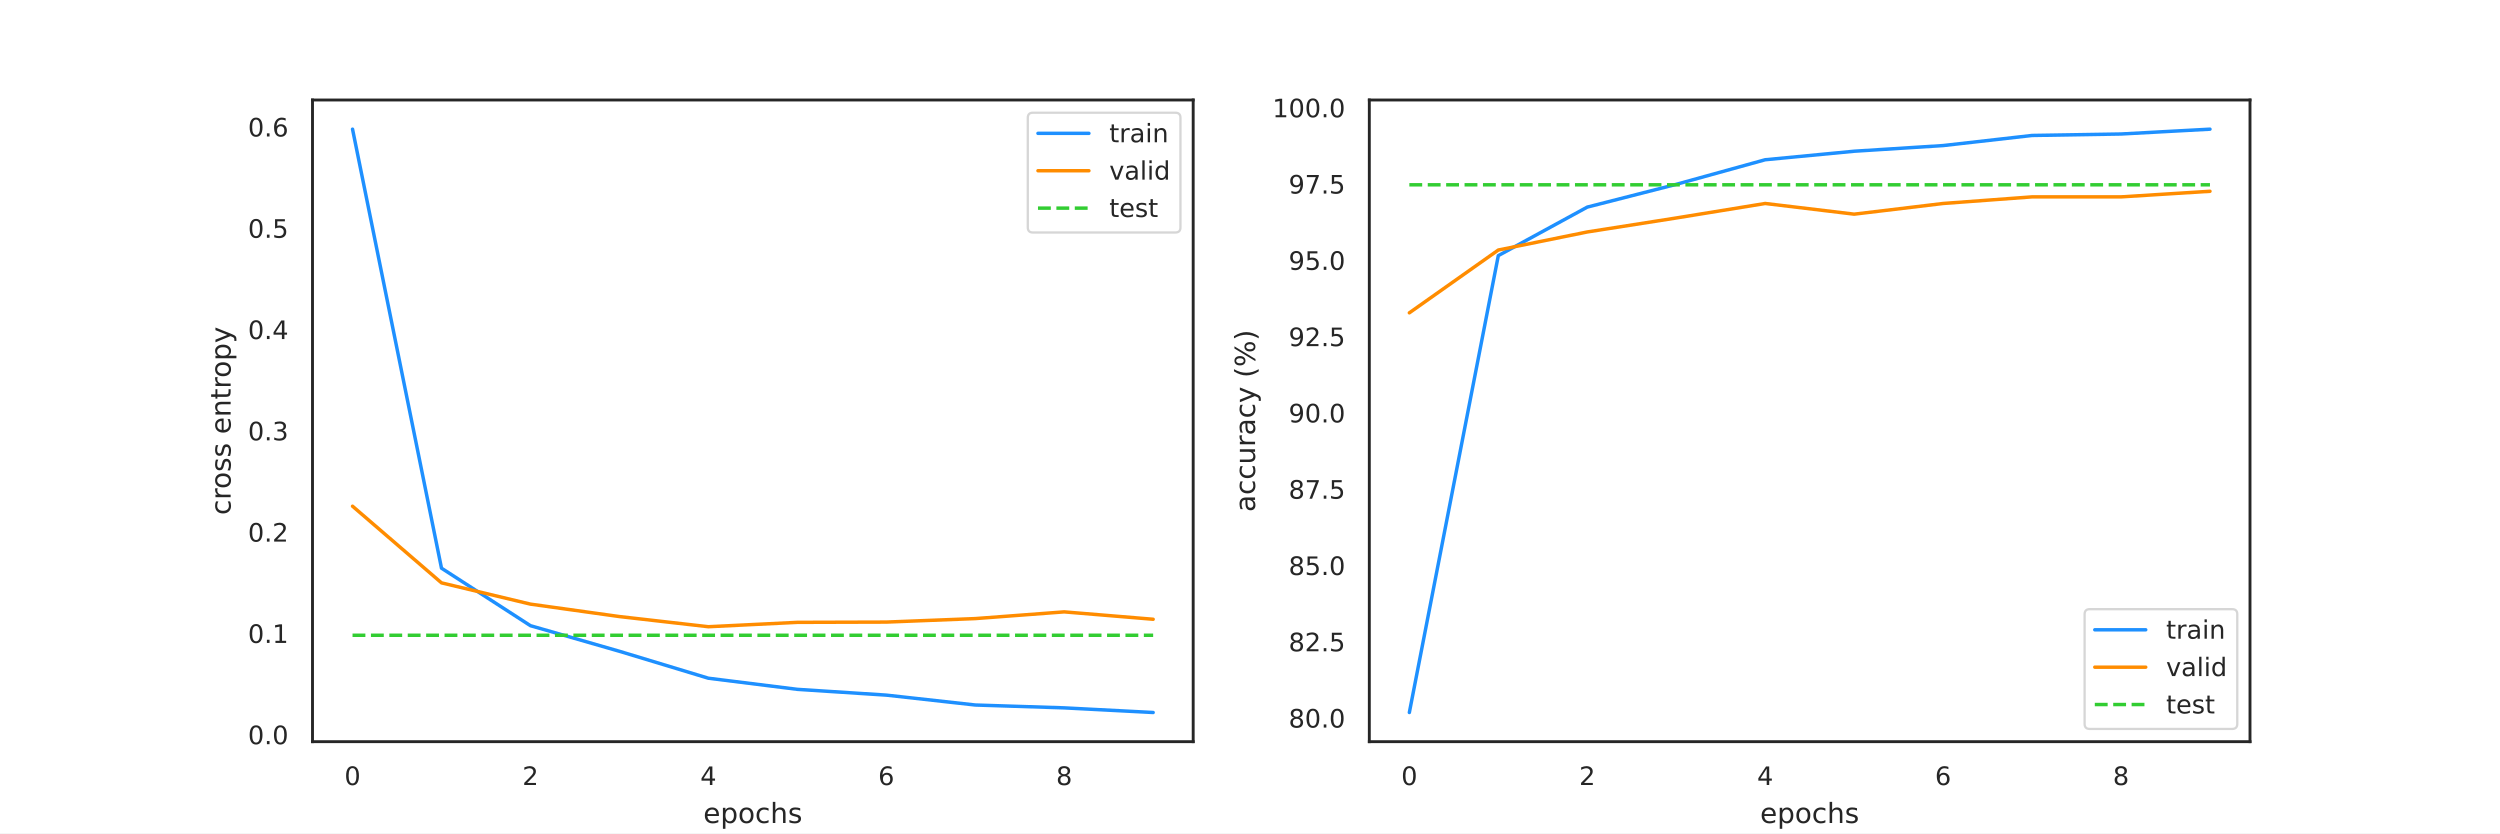
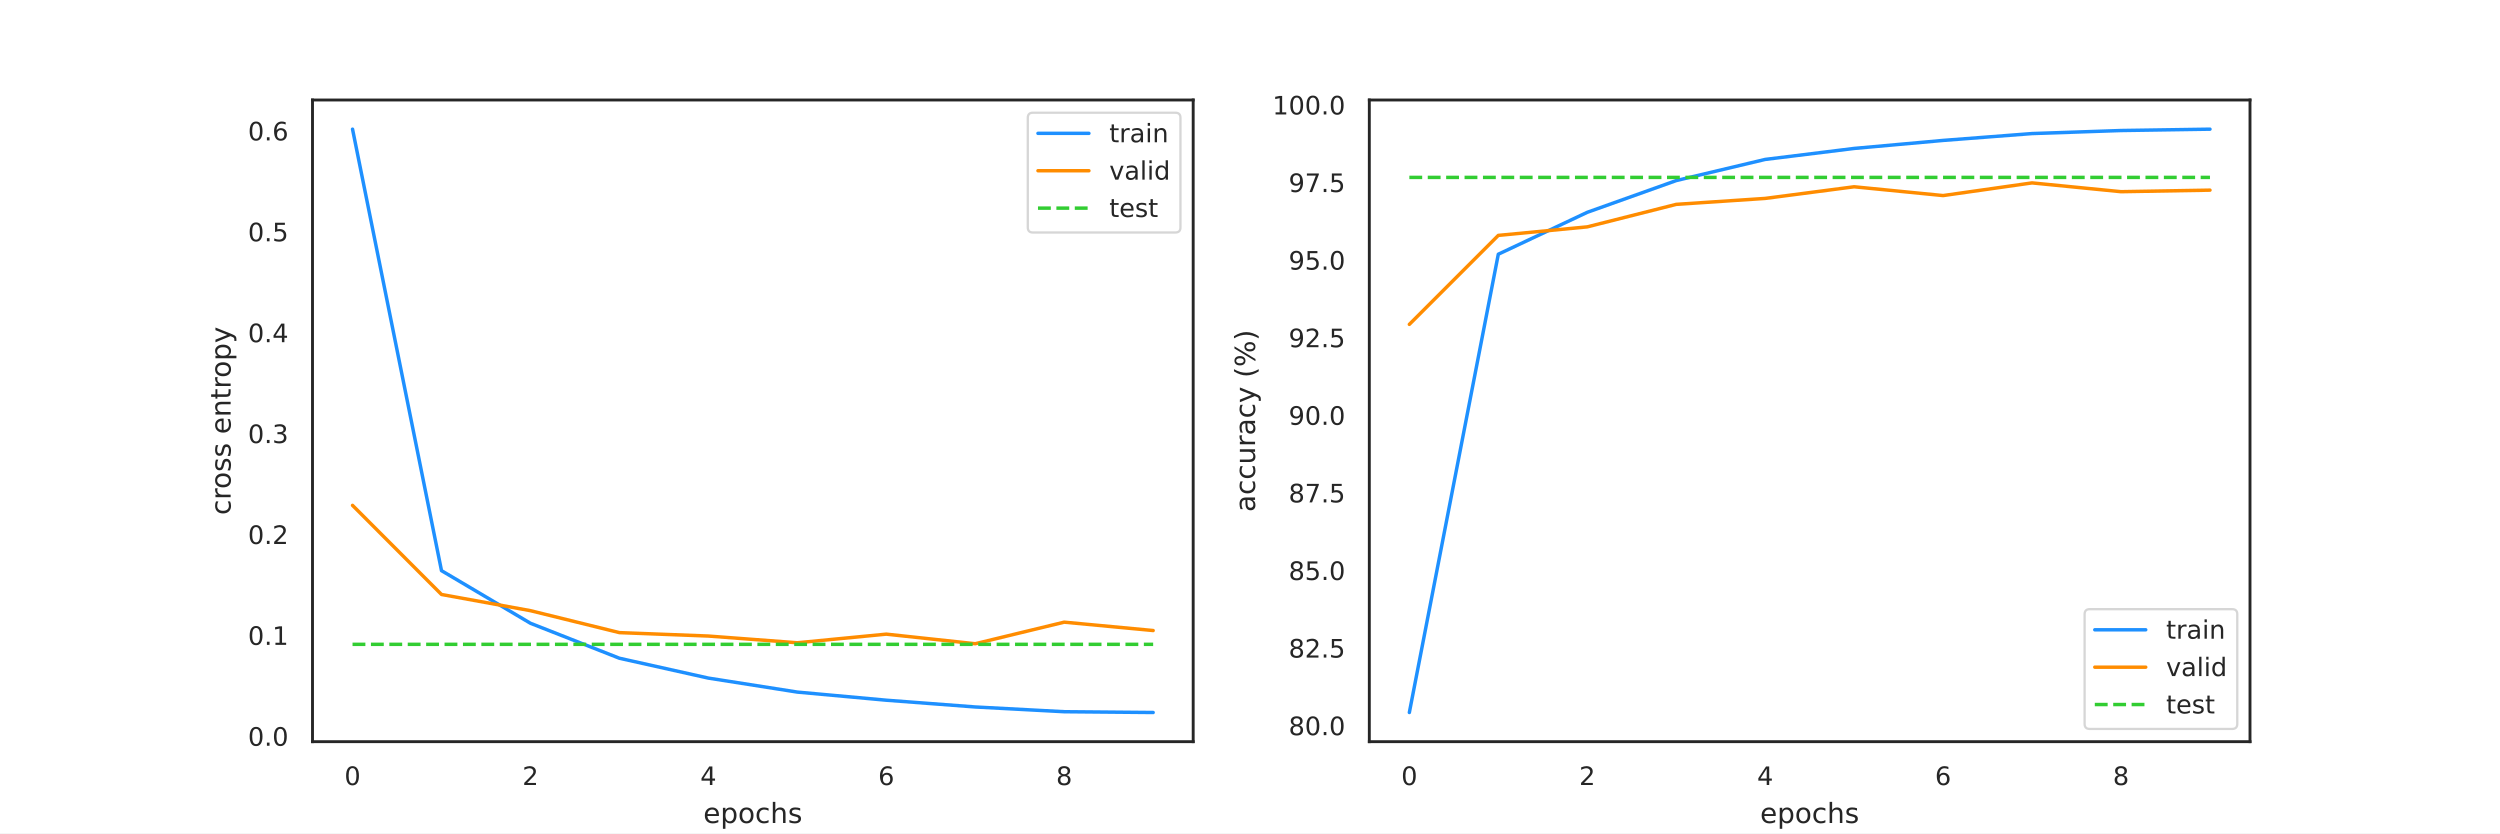
<svg xmlns="http://www.w3.org/2000/svg" xmlns:xlink="http://www.w3.org/1999/xlink" width="864pt" height="288pt" viewBox="0 0 864 288" version="1.1">
  <defs>
    <style type="text/css">*{stroke-linejoin: round; stroke-linecap: butt}</style>
  </defs>
  <g id="figure_1">
    <g id="patch_1">
      <path d="M 0 288  L 864 288  L 864 0  L 0 0  z " style="fill: #ffffff" />
    </g>
    <g id="axes_1">
      <g id="patch_2">
        <path d="M 108 256.32  L 412.364 256.32  L 412.364 34.56  L 108 34.56  z " style="fill: #ffffff" />
      </g>
      <g id="matplotlib.axis_1">
        <g id="xtick_1">
          <g id="text_1">
            <g style="fill: #262626" transform="translate(119.0352 271.3066)scale(0.088 -0.088)">
              <defs>
                <path id="DejaVuSans-30" d="M 2034 4250  Q 1547 4250 1301 3770  Q 1056 3291 1056 2328  Q 1056 1369 1301 889  Q 1547 409 2034 409  Q 2525 409 2770 889  Q 3016 1369 3016 2328  Q 3016 3291 2770 3770  Q 2525 4250 2034 4250  z M 2034 4750  Q 2819 4750 3233 4129  Q 3647 3509 3647 2328  Q 3647 1150 3233 529  Q 2819 -91 2034 -91  Q 1250 -91 836 529  Q 422 1150 422 2328  Q 422 3509 836 4129  Q 1250 4750 2034 4750  z " transform="scale(0.015625)" />
              </defs>
              <use xlink:href="#DejaVuSans-30" />
            </g>
          </g>
        </g>
        <g id="xtick_2">
          <g id="text_2">
            <g style="fill: #262626" transform="translate(180.5228 271.3066)scale(0.088 -0.088)">
              <defs>
                <path id="DejaVuSans-32" d="M 1228 531  L 3431 531  L 3431 0  L 469 0  L 469 531  Q 828 903 1448 1529  Q 2069 2156 2228 2338  Q 2531 2678 2651 2914  Q 2772 3150 2772 3378  Q 2772 3750 2511 3984  Q 2250 4219 1831 4219  Q 1534 4219 1204 4116  Q 875 4013 500 3803  L 500 4441  Q 881 4594 1212 4672  Q 1544 4750 1819 4750  Q 2544 4750 2975 4387  Q 3406 4025 3406 3419  Q 3406 3131 3298 2873  Q 3191 2616 2906 2266  Q 2828 2175 2409 1742  Q 1991 1309 1228 531  z " transform="scale(0.015625)" />
              </defs>
              <use xlink:href="#DejaVuSans-32" />
            </g>
          </g>
        </g>
        <g id="xtick_3">
          <g id="text_3">
            <g style="fill: #262626" transform="translate(242.0104 271.3066)scale(0.088 -0.088)">
              <defs>
                <path id="DejaVuSans-34" d="M 2419 4116  L 825 1625  L 2419 1625  L 2419 4116  z M 2253 4666  L 3047 4666  L 3047 1625  L 3713 1625  L 3713 1100  L 3047 1100  L 3047 0  L 2419 0  L 2419 1100  L 313 1100  L 313 1709  L 2253 4666  z " transform="scale(0.015625)" />
              </defs>
              <use xlink:href="#DejaVuSans-34" />
            </g>
          </g>
        </g>
        <g id="xtick_4">
          <g id="text_4">
            <g style="fill: #262626" transform="translate(303.498 271.3066)scale(0.088 -0.088)">
              <defs>
                <path id="DejaVuSans-36" d="M 2113 2584  Q 1688 2584 1439 2293  Q 1191 2003 1191 1497  Q 1191 994 1439 701  Q 1688 409 2113 409  Q 2538 409 2786 701  Q 3034 994 3034 1497  Q 3034 2003 2786 2293  Q 2538 2584 2113 2584  z M 3366 4563  L 3366 3988  Q 3128 4100 2886 4159  Q 2644 4219 2406 4219  Q 1781 4219 1451 3797  Q 1122 3375 1075 2522  Q 1259 2794 1537 2939  Q 1816 3084 2150 3084  Q 2853 3084 3261 2657  Q 3669 2231 3669 1497  Q 3669 778 3244 343  Q 2819 -91 2113 -91  Q 1303 -91 875 529  Q 447 1150 447 2328  Q 447 3434 972 4092  Q 1497 4750 2381 4750  Q 2619 4750 2861 4703  Q 3103 4656 3366 4563  z " transform="scale(0.015625)" />
              </defs>
              <use xlink:href="#DejaVuSans-36" />
            </g>
          </g>
        </g>
        <g id="xtick_5">
          <g id="text_5">
            <g style="fill: #262626" transform="translate(364.9856 271.3066)scale(0.088 -0.088)">
              <defs>
                <path id="DejaVuSans-38" d="M 2034 2216  Q 1584 2216 1326 1975  Q 1069 1734 1069 1313  Q 1069 891 1326 650  Q 1584 409 2034 409  Q 2484 409 2743 651  Q 3003 894 3003 1313  Q 3003 1734 2745 1975  Q 2488 2216 2034 2216  z M 1403 2484  Q 997 2584 770 2862  Q 544 3141 544 3541  Q 544 4100 942 4425  Q 1341 4750 2034 4750  Q 2731 4750 3128 4425  Q 3525 4100 3525 3541  Q 3525 3141 3298 2862  Q 3072 2584 2669 2484  Q 3125 2378 3379 2068  Q 3634 1759 3634 1313  Q 3634 634 3220 271  Q 2806 -91 2034 -91  Q 1263 -91 848 271  Q 434 634 434 1313  Q 434 1759 690 2068  Q 947 2378 1403 2484  z M 1172 3481  Q 1172 3119 1398 2916  Q 1625 2713 2034 2713  Q 2441 2713 2670 2916  Q 2900 3119 2900 3481  Q 2900 3844 2670 4047  Q 2441 4250 2034 4250  Q 1625 4250 1398 4047  Q 1172 3844 1172 3481  z " transform="scale(0.015625)" />
              </defs>
              <use xlink:href="#DejaVuSans-38" />
            </g>
          </g>
        </g>
        <g id="text_6">
          <g style="fill: #262626" transform="translate(243.0623 284.4312)scale(0.096 -0.096)">
            <defs>
              <path id="DejaVuSans-65" d="M 3597 1894  L 3597 1613  L 953 1613  Q 991 1019 1311 708  Q 1631 397 2203 397  Q 2534 397 2845 478  Q 3156 559 3463 722  L 3463 178  Q 3153 47 2828 -22  Q 2503 -91 2169 -91  Q 1331 -91 842 396  Q 353 884 353 1716  Q 353 2575 817 3079  Q 1281 3584 2069 3584  Q 2775 3584 3186 3129  Q 3597 2675 3597 1894  z M 3022 2063  Q 3016 2534 2758 2815  Q 2500 3097 2075 3097  Q 1594 3097 1305 2825  Q 1016 2553 972 2059  L 3022 2063  z " transform="scale(0.015625)" />
              <path id="DejaVuSans-70" d="M 1159 525  L 1159 -1331  L 581 -1331  L 581 3500  L 1159 3500  L 1159 2969  Q 1341 3281 1617 3432  Q 1894 3584 2278 3584  Q 2916 3584 3314 3078  Q 3713 2572 3713 1747  Q 3713 922 3314 415  Q 2916 -91 2278 -91  Q 1894 -91 1617 61  Q 1341 213 1159 525  z M 3116 1747  Q 3116 2381 2855 2742  Q 2594 3103 2138 3103  Q 1681 3103 1420 2742  Q 1159 2381 1159 1747  Q 1159 1113 1420 752  Q 1681 391 2138 391  Q 2594 391 2855 752  Q 3116 1113 3116 1747  z " transform="scale(0.015625)" />
              <path id="DejaVuSans-6f" d="M 1959 3097  Q 1497 3097 1228 2736  Q 959 2375 959 1747  Q 959 1119 1226 758  Q 1494 397 1959 397  Q 2419 397 2687 759  Q 2956 1122 2956 1747  Q 2956 2369 2687 2733  Q 2419 3097 1959 3097  z M 1959 3584  Q 2709 3584 3137 3096  Q 3566 2609 3566 1747  Q 3566 888 3137 398  Q 2709 -91 1959 -91  Q 1206 -91 779 398  Q 353 888 353 1747  Q 353 2609 779 3096  Q 1206 3584 1959 3584  z " transform="scale(0.015625)" />
              <path id="DejaVuSans-63" d="M 3122 3366  L 3122 2828  Q 2878 2963 2633 3030  Q 2388 3097 2138 3097  Q 1578 3097 1268 2742  Q 959 2388 959 1747  Q 959 1106 1268 751  Q 1578 397 2138 397  Q 2388 397 2633 464  Q 2878 531 3122 666  L 3122 134  Q 2881 22 2623 -34  Q 2366 -91 2075 -91  Q 1284 -91 818 406  Q 353 903 353 1747  Q 353 2603 823 3093  Q 1294 3584 2113 3584  Q 2378 3584 2631 3529  Q 2884 3475 3122 3366  z " transform="scale(0.015625)" />
              <path id="DejaVuSans-68" d="M 3513 2113  L 3513 0  L 2938 0  L 2938 2094  Q 2938 2591 2744 2837  Q 2550 3084 2163 3084  Q 1697 3084 1428 2787  Q 1159 2491 1159 1978  L 1159 0  L 581 0  L 581 4863  L 1159 4863  L 1159 2956  Q 1366 3272 1645 3428  Q 1925 3584 2291 3584  Q 2894 3584 3203 3211  Q 3513 2838 3513 2113  z " transform="scale(0.015625)" />
              <path id="DejaVuSans-73" d="M 2834 3397  L 2834 2853  Q 2591 2978 2328 3040  Q 2066 3103 1784 3103  Q 1356 3103 1142 2972  Q 928 2841 928 2578  Q 928 2378 1081 2264  Q 1234 2150 1697 2047  L 1894 2003  Q 2506 1872 2764 1633  Q 3022 1394 3022 966  Q 3022 478 2636 193  Q 2250 -91 1575 -91  Q 1294 -91 989 -36  Q 684 19 347 128  L 347 722  Q 666 556 975 473  Q 1284 391 1588 391  Q 1994 391 2212 530  Q 2431 669 2431 922  Q 2431 1156 2273 1281  Q 2116 1406 1581 1522  L 1381 1569  Q 847 1681 609 1914  Q 372 2147 372 2553  Q 372 3047 722 3315  Q 1072 3584 1716 3584  Q 2034 3584 2315 3537  Q 2597 3491 2834 3397  z " transform="scale(0.015625)" />
            </defs>
            <use xlink:href="#DejaVuSans-65" />
            <use xlink:href="#DejaVuSans-70" x="61.523" />
            <use xlink:href="#DejaVuSans-6f" x="125" />
            <use xlink:href="#DejaVuSans-63" x="186.182" />
            <use xlink:href="#DejaVuSans-68" x="241.162" />
            <use xlink:href="#DejaVuSans-73" x="304.541" />
          </g>
        </g>
      </g>
      <g id="matplotlib.axis_2">
        <g id="ytick_1">
          <g id="text_7">
-             <g style="fill: #262626" transform="translate(85.70525 257.1955)scale(0.088 -0.088)">
+             <g style="fill: #262626" transform="translate(85.70525 257.7333)scale(0.088 -0.088)">
              <defs>
                <path id="DejaVuSans-2e" d="M 684 794  L 1344 794  L 1344 0  L 684 0  L 684 794  z " transform="scale(0.015625)" />
              </defs>
              <use xlink:href="#DejaVuSans-30" />
              <use xlink:href="#DejaVuSans-2e" x="63.623" />
              <use xlink:href="#DejaVuSans-30" x="95.41" />
            </g>
          </g>
        </g>
        <g id="ytick_2">
          <g id="text_8">
-             <g style="fill: #262626" transform="translate(85.70525 222.1916)scale(0.088 -0.088)">
+             <g style="fill: #262626" transform="translate(85.70525 222.8655)scale(0.088 -0.088)">
              <defs>
                <path id="DejaVuSans-31" d="M 794 531  L 1825 531  L 1825 4091  L 703 3866  L 703 4441  L 1819 4666  L 2450 4666  L 2450 531  L 3481 531  L 3481 0  L 794 0  L 794 531  z " transform="scale(0.015625)" />
              </defs>
              <use xlink:href="#DejaVuSans-30" />
              <use xlink:href="#DejaVuSans-2e" x="63.623" />
              <use xlink:href="#DejaVuSans-31" x="95.41" />
            </g>
          </g>
        </g>
        <g id="ytick_3">
          <g id="text_9">
-             <g style="fill: #262626" transform="translate(85.70525 187.1877)scale(0.088 -0.088)">
+             <g style="fill: #262626" transform="translate(85.70525 187.9977)scale(0.088 -0.088)">
              <use xlink:href="#DejaVuSans-30" />
              <use xlink:href="#DejaVuSans-2e" x="63.623" />
              <use xlink:href="#DejaVuSans-32" x="95.41" />
            </g>
          </g>
        </g>
        <g id="ytick_4">
          <g id="text_10">
-             <g style="fill: #262626" transform="translate(85.70525 152.1838)scale(0.088 -0.088)">
+             <g style="fill: #262626" transform="translate(85.70525 153.1299)scale(0.088 -0.088)">
              <defs>
                <path id="DejaVuSans-33" d="M 2597 2516  Q 3050 2419 3304 2112  Q 3559 1806 3559 1356  Q 3559 666 3084 287  Q 2609 -91 1734 -91  Q 1441 -91 1130 -33  Q 819 25 488 141  L 488 750  Q 750 597 1062 519  Q 1375 441 1716 441  Q 2309 441 2620 675  Q 2931 909 2931 1356  Q 2931 1769 2642 2001  Q 2353 2234 1838 2234  L 1294 2234  L 1294 2753  L 1863 2753  Q 2328 2753 2575 2939  Q 2822 3125 2822 3475  Q 2822 3834 2567 4026  Q 2313 4219 1838 4219  Q 1578 4219 1281 4162  Q 984 4106 628 3988  L 628 4550  Q 988 4650 1302 4700  Q 1616 4750 1894 4750  Q 2613 4750 3031 4423  Q 3450 4097 3450 3541  Q 3450 3153 3228 2886  Q 3006 2619 2597 2516  z " transform="scale(0.015625)" />
              </defs>
              <use xlink:href="#DejaVuSans-30" />
              <use xlink:href="#DejaVuSans-2e" x="63.623" />
              <use xlink:href="#DejaVuSans-33" x="95.41" />
            </g>
          </g>
        </g>
        <g id="ytick_5">
          <g id="text_11">
-             <g style="fill: #262626" transform="translate(85.70525 117.1798)scale(0.088 -0.088)">
+             <g style="fill: #262626" transform="translate(85.70525 118.2621)scale(0.088 -0.088)">
              <use xlink:href="#DejaVuSans-30" />
              <use xlink:href="#DejaVuSans-2e" x="63.623" />
              <use xlink:href="#DejaVuSans-34" x="95.41" />
            </g>
          </g>
        </g>
        <g id="ytick_6">
          <g id="text_12">
-             <g style="fill: #262626" transform="translate(85.70525 82.17591)scale(0.088 -0.088)">
+             <g style="fill: #262626" transform="translate(85.70525 83.39436)scale(0.088 -0.088)">
              <defs>
                <path id="DejaVuSans-35" d="M 691 4666  L 3169 4666  L 3169 4134  L 1269 4134  L 1269 2991  Q 1406 3038 1543 3061  Q 1681 3084 1819 3084  Q 2600 3084 3056 2656  Q 3513 2228 3513 1497  Q 3513 744 3044 326  Q 2575 -91 1722 -91  Q 1428 -91 1123 -41  Q 819 9 494 109  L 494 744  Q 775 591 1075 516  Q 1375 441 1709 441  Q 2250 441 2565 725  Q 2881 1009 2881 1497  Q 2881 1984 2565 2268  Q 2250 2553 1709 2553  Q 1456 2553 1204 2497  Q 953 2441 691 2322  L 691 4666  z " transform="scale(0.015625)" />
              </defs>
              <use xlink:href="#DejaVuSans-30" />
              <use xlink:href="#DejaVuSans-2e" x="63.623" />
              <use xlink:href="#DejaVuSans-35" x="95.41" />
            </g>
          </g>
        </g>
        <g id="ytick_7">
          <g id="text_13">
-             <g style="fill: #262626" transform="translate(85.70525 47.17198)scale(0.088 -0.088)">
+             <g style="fill: #262626" transform="translate(85.70525 48.52658)scale(0.088 -0.088)">
              <use xlink:href="#DejaVuSans-30" />
              <use xlink:href="#DejaVuSans-2e" x="63.623" />
              <use xlink:href="#DejaVuSans-36" x="95.41" />
            </g>
          </g>
        </g>
        <g id="text_14">
          <g style="fill: #262626" transform="translate(79.70875 177.9758)rotate(-90)scale(0.096 -0.096)">
            <defs>
              <path id="DejaVuSans-72" d="M 2631 2963  Q 2534 3019 2420 3045  Q 2306 3072 2169 3072  Q 1681 3072 1420 2755  Q 1159 2438 1159 1844  L 1159 0  L 581 0  L 581 3500  L 1159 3500  L 1159 2956  Q 1341 3275 1631 3429  Q 1922 3584 2338 3584  Q 2397 3584 2469 3576  Q 2541 3569 2628 3553  L 2631 2963  z " transform="scale(0.015625)" />
              <path id="DejaVuSans-20" transform="scale(0.015625)" />
              <path id="DejaVuSans-6e" d="M 3513 2113  L 3513 0  L 2938 0  L 2938 2094  Q 2938 2591 2744 2837  Q 2550 3084 2163 3084  Q 1697 3084 1428 2787  Q 1159 2491 1159 1978  L 1159 0  L 581 0  L 581 3500  L 1159 3500  L 1159 2956  Q 1366 3272 1645 3428  Q 1925 3584 2291 3584  Q 2894 3584 3203 3211  Q 3513 2838 3513 2113  z " transform="scale(0.015625)" />
              <path id="DejaVuSans-74" d="M 1172 4494  L 1172 3500  L 2356 3500  L 2356 3053  L 1172 3053  L 1172 1153  Q 1172 725 1289 603  Q 1406 481 1766 481  L 2356 481  L 2356 0  L 1766 0  Q 1100 0 847 248  Q 594 497 594 1153  L 594 3053  L 172 3053  L 172 3500  L 594 3500  L 594 4494  L 1172 4494  z " transform="scale(0.015625)" />
              <path id="DejaVuSans-79" d="M 2059 -325  Q 1816 -950 1584 -1140  Q 1353 -1331 966 -1331  L 506 -1331  L 506 -850  L 844 -850  Q 1081 -850 1212 -737  Q 1344 -625 1503 -206  L 1606 56  L 191 3500  L 800 3500  L 1894 763  L 2988 3500  L 3597 3500  L 2059 -325  z " transform="scale(0.015625)" />
            </defs>
            <use xlink:href="#DejaVuSans-63" />
            <use xlink:href="#DejaVuSans-72" x="54.98" />
            <use xlink:href="#DejaVuSans-6f" x="93.844" />
            <use xlink:href="#DejaVuSans-73" x="155.025" />
            <use xlink:href="#DejaVuSans-73" x="207.125" />
            <use xlink:href="#DejaVuSans-20" x="259.225" />
            <use xlink:href="#DejaVuSans-65" x="291.012" />
            <use xlink:href="#DejaVuSans-6e" x="352.535" />
            <use xlink:href="#DejaVuSans-74" x="415.914" />
            <use xlink:href="#DejaVuSans-72" x="455.123" />
            <use xlink:href="#DejaVuSans-6f" x="493.986" />
            <use xlink:href="#DejaVuSans-70" x="555.168" />
            <use xlink:href="#DejaVuSans-79" x="618.645" />
          </g>
        </g>
      </g>
      <g id="line2d_1">
-         <path d="M 121.835 44.64  L 152.579 196.363  L 183.322 216.237  L 214.066 225.083  L 244.81 234.394  L 275.554 238.236  L 306.298 240.235  L 337.041 243.651  L 367.785 244.637  L 398.529 246.24  " clip-path="url(#pb275da1387)" style="fill: none; stroke: #1e90ff; stroke-width: 1.2; stroke-linecap: round" />
+         <path d="M 121.835 44.64  L 152.579 197.213  L 183.322 215.401  L 214.066 227.488  L 244.81 234.352  L 275.554 239.185  L 306.298 241.993  L 337.041 244.33  L 367.785 245.968  L 398.529 246.24  " clip-path="url(#pccd3bbae2b)" style="fill: none; stroke: #1e90ff; stroke-width: 1.2; stroke-linecap: round" />
      </g>
      <g id="line2d_2">
-         <path d="M 121.835 174.948  L 152.579 201.435  L 183.322 208.787  L 214.066 213.083  L 244.81 216.597  L 275.554 215.083  L 306.298 214.992  L 337.041 213.785  L 367.785 211.462  L 398.529 214.017  " clip-path="url(#pb275da1387)" style="fill: none; stroke: #ff8c00; stroke-width: 1.2; stroke-linecap: round" />
+         <path d="M 121.835 174.655  L 152.579 205.451  L 183.322 211.049  L 214.066 218.633  L 244.81 219.818  L 275.554 222.14  L 306.298 219.161  L 337.041 222.473  L 367.785 215.02  L 398.529 217.913  " clip-path="url(#pccd3bbae2b)" style="fill: none; stroke: #ff8c00; stroke-width: 1.2; stroke-linecap: round" />
      </g>
      <g id="line2d_3">
-         <path d="M 121.835 219.552  L 152.579 219.552  L 183.322 219.552  L 214.066 219.552  L 244.81 219.552  L 275.554 219.552  L 306.298 219.552  L 337.041 219.552  L 367.785 219.552  L 398.529 219.552  " clip-path="url(#pb275da1387)" style="fill: none; stroke-dasharray: 4.44,1.92; stroke-dashoffset: 0; stroke: #32cd32; stroke-width: 1.2" />
+         <path d="M 121.835 222.672  L 152.579 222.672  L 183.322 222.672  L 214.066 222.672  L 244.81 222.672  L 275.554 222.672  L 306.298 222.672  L 337.041 222.672  L 367.785 222.672  L 398.529 222.672  " clip-path="url(#pccd3bbae2b)" style="fill: none; stroke-dasharray: 4.44,1.92; stroke-dashoffset: 0; stroke: #32cd32; stroke-width: 1.2" />
      </g>
      <g id="patch_3">
        <path d="M 108 256.32  L 108 34.56  " style="fill: none; stroke: #262626; stroke-linejoin: miter; stroke-linecap: square" />
      </g>
      <g id="patch_4">
        <path d="M 412.364 256.32  L 412.364 34.56  " style="fill: none; stroke: #262626; stroke-linejoin: miter; stroke-linecap: square" />
      </g>
      <g id="patch_5">
        <path d="M 108 256.32  L 412.364 256.32  " style="fill: none; stroke: #262626; stroke-linejoin: miter; stroke-linecap: square" />
      </g>
      <g id="patch_6">
        <path d="M 108 34.56  L 412.364 34.56  " style="fill: none; stroke: #262626; stroke-linejoin: miter; stroke-linecap: square" />
      </g>
      <g id="legend_1">
        <g id="patch_7">
          <path d="M 356.966 80.35  L 406.204 80.35  Q 407.964 80.35 407.964 78.59  L 407.964 40.72  Q 407.964 38.96 406.204 38.96  L 356.966 38.96  Q 355.206 38.96 355.206 40.72  L 355.206 78.59  Q 355.206 80.35 356.966 80.35  z " style="fill: #ffffff; opacity: 0.8; stroke: #cccccc; stroke-width: 0.8; stroke-linejoin: miter" />
        </g>
        <g id="line2d_4">
          <path d="M 358.726 46.087  L 367.526 46.087  L 376.326 46.087  " style="fill: none; stroke: #1e90ff; stroke-width: 1.2; stroke-linecap: round" />
        </g>
        <g id="text_15">
          <g style="fill: #262626" transform="translate(383.3663 49.16663)scale(0.088 -0.088)">
            <defs>
              <path id="DejaVuSans-61" d="M 2194 1759  Q 1497 1759 1228 1600  Q 959 1441 959 1056  Q 959 750 1161 570  Q 1363 391 1709 391  Q 2188 391 2477 730  Q 2766 1069 2766 1631  L 2766 1759  L 2194 1759  z M 3341 1997  L 3341 0  L 2766 0  L 2766 531  Q 2569 213 2275 61  Q 1981 -91 1556 -91  Q 1019 -91 701 211  Q 384 513 384 1019  Q 384 1609 779 1909  Q 1175 2209 1959 2209  L 2766 2209  L 2766 2266  Q 2766 2663 2505 2880  Q 2244 3097 1772 3097  Q 1472 3097 1187 3025  Q 903 2953 641 2809  L 641 3341  Q 956 3463 1253 3523  Q 1550 3584 1831 3584  Q 2591 3584 2966 3190  Q 3341 2797 3341 1997  z " transform="scale(0.015625)" />
              <path id="DejaVuSans-69" d="M 603 3500  L 1178 3500  L 1178 0  L 603 0  L 603 3500  z M 603 4863  L 1178 4863  L 1178 4134  L 603 4134  L 603 4863  z " transform="scale(0.015625)" />
            </defs>
            <use xlink:href="#DejaVuSans-74" />
            <use xlink:href="#DejaVuSans-72" x="39.209" />
            <use xlink:href="#DejaVuSans-61" x="80.322" />
            <use xlink:href="#DejaVuSans-69" x="141.602" />
            <use xlink:href="#DejaVuSans-6e" x="169.385" />
          </g>
        </g>
        <g id="line2d_5">
          <path d="M 358.726 59.003  L 367.526 59.003  L 376.326 59.003  " style="fill: none; stroke: #ff8c00; stroke-width: 1.2; stroke-linecap: round" />
        </g>
        <g id="text_16">
          <g style="fill: #262626" transform="translate(383.3663 62.08337)scale(0.088 -0.088)">
            <defs>
              <path id="DejaVuSans-76" d="M 191 3500  L 800 3500  L 1894 563  L 2988 3500  L 3597 3500  L 2284 0  L 1503 0  L 191 3500  z " transform="scale(0.015625)" />
              <path id="DejaVuSans-6c" d="M 603 4863  L 1178 4863  L 1178 0  L 603 0  L 603 4863  z " transform="scale(0.015625)" />
              <path id="DejaVuSans-64" d="M 2906 2969  L 2906 4863  L 3481 4863  L 3481 0  L 2906 0  L 2906 525  Q 2725 213 2448 61  Q 2172 -91 1784 -91  Q 1150 -91 751 415  Q 353 922 353 1747  Q 353 2572 751 3078  Q 1150 3584 1784 3584  Q 2172 3584 2448 3432  Q 2725 3281 2906 2969  z M 947 1747  Q 947 1113 1208 752  Q 1469 391 1925 391  Q 2381 391 2643 752  Q 2906 1113 2906 1747  Q 2906 2381 2643 2742  Q 2381 3103 1925 3103  Q 1469 3103 1208 2742  Q 947 2381 947 1747  z " transform="scale(0.015625)" />
            </defs>
            <use xlink:href="#DejaVuSans-76" />
            <use xlink:href="#DejaVuSans-61" x="59.18" />
            <use xlink:href="#DejaVuSans-6c" x="120.459" />
            <use xlink:href="#DejaVuSans-69" x="148.242" />
            <use xlink:href="#DejaVuSans-64" x="176.025" />
          </g>
        </g>
        <g id="line2d_6">
          <path d="M 358.726 71.92  L 367.526 71.92  L 376.326 71.92  " style="fill: none; stroke-dasharray: 4.44,1.92; stroke-dashoffset: 0; stroke: #32cd32; stroke-width: 1.2" />
        </g>
        <g id="text_17">
          <g style="fill: #262626" transform="translate(383.3663 75.00012)scale(0.088 -0.088)">
            <use xlink:href="#DejaVuSans-74" />
            <use xlink:href="#DejaVuSans-65" x="39.209" />
            <use xlink:href="#DejaVuSans-73" x="100.732" />
            <use xlink:href="#DejaVuSans-74" x="152.832" />
          </g>
        </g>
      </g>
    </g>
    <g id="axes_2">
      <g id="patch_8">
        <path d="M 473.236 256.32  L 777.6 256.32  L 777.6 34.56  L 473.236 34.56  z " style="fill: #ffffff" />
      </g>
      <g id="matplotlib.axis_3">
        <g id="xtick_6">
          <g id="text_18">
            <g style="fill: #262626" transform="translate(484.2716 271.3066)scale(0.088 -0.088)">
              <use xlink:href="#DejaVuSans-30" />
            </g>
          </g>
        </g>
        <g id="xtick_7">
          <g id="text_19">
            <g style="fill: #262626" transform="translate(545.7592 271.3066)scale(0.088 -0.088)">
              <use xlink:href="#DejaVuSans-32" />
            </g>
          </g>
        </g>
        <g id="xtick_8">
          <g id="text_20">
            <g style="fill: #262626" transform="translate(607.2468 271.3066)scale(0.088 -0.088)">
              <use xlink:href="#DejaVuSans-34" />
            </g>
          </g>
        </g>
        <g id="xtick_9">
          <g id="text_21">
            <g style="fill: #262626" transform="translate(668.7344 271.3066)scale(0.088 -0.088)">
              <use xlink:href="#DejaVuSans-36" />
            </g>
          </g>
        </g>
        <g id="xtick_10">
          <g id="text_22">
            <g style="fill: #262626" transform="translate(730.222 271.3066)scale(0.088 -0.088)">
              <use xlink:href="#DejaVuSans-38" />
            </g>
          </g>
        </g>
        <g id="text_23">
          <g style="fill: #262626" transform="translate(608.2987 284.4312)scale(0.096 -0.096)">
            <use xlink:href="#DejaVuSans-65" />
            <use xlink:href="#DejaVuSans-70" x="61.523" />
            <use xlink:href="#DejaVuSans-6f" x="125" />
            <use xlink:href="#DejaVuSans-63" x="186.182" />
            <use xlink:href="#DejaVuSans-68" x="241.162" />
            <use xlink:href="#DejaVuSans-73" x="304.541" />
          </g>
        </g>
      </g>
      <g id="matplotlib.axis_4">
        <g id="ytick_8">
          <g id="text_24">
-             <g style="fill: #262626" transform="translate(445.3426 251.4508)scale(0.088 -0.088)">
+             <g style="fill: #262626" transform="translate(445.3426 254.0747)scale(0.088 -0.088)">
              <use xlink:href="#DejaVuSans-38" />
              <use xlink:href="#DejaVuSans-30" x="63.623" />
              <use xlink:href="#DejaVuSans-2e" x="127.246" />
              <use xlink:href="#DejaVuSans-30" x="159.033" />
            </g>
          </g>
        </g>
        <g id="ytick_9">
          <g id="text_25">
-             <g style="fill: #262626" transform="translate(445.3426 225.0864)scale(0.088 -0.088)">
+             <g style="fill: #262626" transform="translate(445.3426 227.2603)scale(0.088 -0.088)">
              <use xlink:href="#DejaVuSans-38" />
              <use xlink:href="#DejaVuSans-32" x="63.623" />
              <use xlink:href="#DejaVuSans-2e" x="127.246" />
              <use xlink:href="#DejaVuSans-35" x="159.033" />
            </g>
          </g>
        </g>
        <g id="ytick_10">
          <g id="text_26">
-             <g style="fill: #262626" transform="translate(445.3426 198.7219)scale(0.088 -0.088)">
+             <g style="fill: #262626" transform="translate(445.3426 200.4458)scale(0.088 -0.088)">
              <use xlink:href="#DejaVuSans-38" />
              <use xlink:href="#DejaVuSans-35" x="63.623" />
              <use xlink:href="#DejaVuSans-2e" x="127.246" />
              <use xlink:href="#DejaVuSans-30" x="159.033" />
            </g>
          </g>
        </g>
        <g id="ytick_11">
          <g id="text_27">
-             <g style="fill: #262626" transform="translate(445.3426 172.3575)scale(0.088 -0.088)">
+             <g style="fill: #262626" transform="translate(445.3426 173.6314)scale(0.088 -0.088)">
              <defs>
                <path id="DejaVuSans-37" d="M 525 4666  L 3525 4666  L 3525 4397  L 1831 0  L 1172 0  L 2766 4134  L 525 4134  L 525 4666  z " transform="scale(0.015625)" />
              </defs>
              <use xlink:href="#DejaVuSans-38" />
              <use xlink:href="#DejaVuSans-37" x="63.623" />
              <use xlink:href="#DejaVuSans-2e" x="127.246" />
              <use xlink:href="#DejaVuSans-35" x="159.033" />
            </g>
          </g>
        </g>
        <g id="ytick_12">
          <g id="text_28">
-             <g style="fill: #262626" transform="translate(445.3426 145.9931)scale(0.088 -0.088)">
+             <g style="fill: #262626" transform="translate(445.3426 146.8169)scale(0.088 -0.088)">
              <defs>
                <path id="DejaVuSans-39" d="M 703 97  L 703 672  Q 941 559 1184 500  Q 1428 441 1663 441  Q 2288 441 2617 861  Q 2947 1281 2994 2138  Q 2813 1869 2534 1725  Q 2256 1581 1919 1581  Q 1219 1581 811 2004  Q 403 2428 403 3163  Q 403 3881 828 4315  Q 1253 4750 1959 4750  Q 2769 4750 3195 4129  Q 3622 3509 3622 2328  Q 3622 1225 3098 567  Q 2575 -91 1691 -91  Q 1453 -91 1209 -44  Q 966 3 703 97  z M 1959 2075  Q 2384 2075 2632 2365  Q 2881 2656 2881 3163  Q 2881 3666 2632 3958  Q 2384 4250 1959 4250  Q 1534 4250 1286 3958  Q 1038 3666 1038 3163  Q 1038 2656 1286 2365  Q 1534 2075 1959 2075  z " transform="scale(0.015625)" />
              </defs>
              <use xlink:href="#DejaVuSans-39" />
              <use xlink:href="#DejaVuSans-30" x="63.623" />
              <use xlink:href="#DejaVuSans-2e" x="127.246" />
              <use xlink:href="#DejaVuSans-30" x="159.033" />
            </g>
          </g>
        </g>
        <g id="ytick_13">
          <g id="text_29">
-             <g style="fill: #262626" transform="translate(445.3426 119.6286)scale(0.088 -0.088)">
+             <g style="fill: #262626" transform="translate(445.3426 120.0025)scale(0.088 -0.088)">
              <use xlink:href="#DejaVuSans-39" />
              <use xlink:href="#DejaVuSans-32" x="63.623" />
              <use xlink:href="#DejaVuSans-2e" x="127.246" />
              <use xlink:href="#DejaVuSans-35" x="159.033" />
            </g>
          </g>
        </g>
        <g id="ytick_14">
          <g id="text_30">
-             <g style="fill: #262626" transform="translate(445.3426 93.26422)scale(0.088 -0.088)">
+             <g style="fill: #262626" transform="translate(445.3426 93.18801)scale(0.088 -0.088)">
              <use xlink:href="#DejaVuSans-39" />
              <use xlink:href="#DejaVuSans-35" x="63.623" />
              <use xlink:href="#DejaVuSans-2e" x="127.246" />
              <use xlink:href="#DejaVuSans-30" x="159.033" />
            </g>
          </g>
        </g>
        <g id="ytick_15">
          <g id="text_31">
-             <g style="fill: #262626" transform="translate(445.3426 66.89979)scale(0.088 -0.088)">
+             <g style="fill: #262626" transform="translate(445.3426 66.37356)scale(0.088 -0.088)">
              <use xlink:href="#DejaVuSans-39" />
              <use xlink:href="#DejaVuSans-37" x="63.623" />
              <use xlink:href="#DejaVuSans-2e" x="127.246" />
              <use xlink:href="#DejaVuSans-35" x="159.033" />
            </g>
          </g>
        </g>
        <g id="ytick_16">
          <g id="text_32">
-             <g style="fill: #262626" transform="translate(439.7436 40.53536)scale(0.088 -0.088)">
+             <g style="fill: #262626" transform="translate(439.7436 39.55911)scale(0.088 -0.088)">
              <use xlink:href="#DejaVuSans-31" />
              <use xlink:href="#DejaVuSans-30" x="63.623" />
              <use xlink:href="#DejaVuSans-30" x="127.246" />
              <use xlink:href="#DejaVuSans-2e" x="190.869" />
              <use xlink:href="#DejaVuSans-30" x="222.656" />
            </g>
          </g>
        </g>
        <g id="text_33">
          <g style="fill: #262626" transform="translate(433.7471 176.9288)rotate(-90)scale(0.096 -0.096)">
            <defs>
              <path id="DejaVuSans-75" d="M 544 1381  L 544 3500  L 1119 3500  L 1119 1403  Q 1119 906 1312 657  Q 1506 409 1894 409  Q 2359 409 2629 706  Q 2900 1003 2900 1516  L 2900 3500  L 3475 3500  L 3475 0  L 2900 0  L 2900 538  Q 2691 219 2414 64  Q 2138 -91 1772 -91  Q 1169 -91 856 284  Q 544 659 544 1381  z M 1991 3584  L 1991 3584  z " transform="scale(0.015625)" />
              <path id="DejaVuSans-28" d="M 1984 4856  Q 1566 4138 1362 3434  Q 1159 2731 1159 2009  Q 1159 1288 1364 580  Q 1569 -128 1984 -844  L 1484 -844  Q 1016 -109 783 600  Q 550 1309 550 2009  Q 550 2706 781 3412  Q 1013 4119 1484 4856  L 1984 4856  z " transform="scale(0.015625)" />
              <path id="DejaVuSans-25" d="M 4653 2053  Q 4381 2053 4226 1822  Q 4072 1591 4072 1178  Q 4072 772 4226 539  Q 4381 306 4653 306  Q 4919 306 5073 539  Q 5228 772 5228 1178  Q 5228 1588 5073 1820  Q 4919 2053 4653 2053  z M 4653 2450  Q 5147 2450 5437 2106  Q 5728 1763 5728 1178  Q 5728 594 5436 251  Q 5144 -91 4653 -91  Q 4153 -91 3862 251  Q 3572 594 3572 1178  Q 3572 1766 3864 2108  Q 4156 2450 4653 2450  z M 1428 4353  Q 1159 4353 1004 4120  Q 850 3888 850 3481  Q 850 3069 1003 2837  Q 1156 2606 1428 2606  Q 1700 2606 1854 2837  Q 2009 3069 2009 3481  Q 2009 3884 1853 4118  Q 1697 4353 1428 4353  z M 4250 4750  L 4750 4750  L 1831 -91  L 1331 -91  L 4250 4750  z M 1428 4750  Q 1922 4750 2215 4408  Q 2509 4066 2509 3481  Q 2509 2891 2217 2550  Q 1925 2209 1428 2209  Q 931 2209 642 2551  Q 353 2894 353 3481  Q 353 4063 643 4406  Q 934 4750 1428 4750  z " transform="scale(0.015625)" />
              <path id="DejaVuSans-29" d="M 513 4856  L 1013 4856  Q 1481 4119 1714 3412  Q 1947 2706 1947 2009  Q 1947 1309 1714 600  Q 1481 -109 1013 -844  L 513 -844  Q 928 -128 1133 580  Q 1338 1288 1338 2009  Q 1338 2731 1133 3434  Q 928 4138 513 4856  z " transform="scale(0.015625)" />
            </defs>
            <use xlink:href="#DejaVuSans-61" />
            <use xlink:href="#DejaVuSans-63" x="61.279" />
            <use xlink:href="#DejaVuSans-63" x="116.26" />
            <use xlink:href="#DejaVuSans-75" x="171.24" />
            <use xlink:href="#DejaVuSans-72" x="234.619" />
            <use xlink:href="#DejaVuSans-61" x="275.732" />
            <use xlink:href="#DejaVuSans-63" x="337.012" />
            <use xlink:href="#DejaVuSans-79" x="391.992" />
            <use xlink:href="#DejaVuSans-20" x="451.172" />
            <use xlink:href="#DejaVuSans-28" x="482.959" />
            <use xlink:href="#DejaVuSans-25" x="521.973" />
            <use xlink:href="#DejaVuSans-29" x="616.992" />
          </g>
        </g>
      </g>
      <g id="line2d_7">
-         <path d="M 487.071 246.24  L 517.815 88.339  L 548.559 71.576  L 579.302 63.71  L 610.046 55.208  L 640.79 52.264  L 671.534 50.308  L 702.278 46.815  L 733.021 46.31  L 763.765 44.64  " clip-path="url(#pfafd2185b0)" style="fill: none; stroke: #1e90ff; stroke-width: 1.2; stroke-linecap: round" />
+         <path d="M 487.071 246.24  L 517.815 87.856  L 548.559 73.376  L 579.302 62.405  L 610.046 55.098  L 640.79 51.299  L 671.534 48.528  L 702.278 46.159  L 733.021 45.109  L 763.765 44.64  " clip-path="url(#p47bd3a6dc0)" style="fill: none; stroke: #1e90ff; stroke-width: 1.2; stroke-linecap: round" />
      </g>
      <g id="line2d_8">
-         <path d="M 487.071 108.112  L 517.815 86.406  L 548.559 80.166  L 579.302 75.333  L 610.046 70.323  L 640.79 74.014  L 671.534 70.323  L 702.278 68.038  L 733.021 68.038  L 763.765 66.105  " clip-path="url(#pfafd2185b0)" style="fill: none; stroke: #ff8c00; stroke-width: 1.2; stroke-linecap: round" />
+         <path d="M 487.071 112.101  L 517.815 81.353  L 548.559 78.404  L 579.302 70.628  L 610.046 68.572  L 640.79 64.55  L 671.534 67.589  L 702.278 63.209  L 733.021 66.248  L 763.765 65.712  " clip-path="url(#p47bd3a6dc0)" style="fill: none; stroke: #ff8c00; stroke-width: 1.2; stroke-linecap: round" />
      </g>
      <g id="line2d_9">
-         <path d="M 487.071 63.873  L 517.815 63.873  L 548.559 63.873  L 579.302 63.873  L 610.046 63.873  L 640.79 63.873  L 671.534 63.873  L 702.278 63.873  L 733.021 63.873  L 763.765 63.873  " clip-path="url(#pfafd2185b0)" style="fill: none; stroke-dasharray: 4.44,1.92; stroke-dashoffset: 0; stroke: #32cd32; stroke-width: 1.2" />
+         <path d="M 487.071 61.314  L 517.815 61.314  L 548.559 61.314  L 579.302 61.314  L 610.046 61.314  L 640.79 61.314  L 671.534 61.314  L 702.278 61.314  L 733.021 61.314  L 763.765 61.314  " clip-path="url(#p47bd3a6dc0)" style="fill: none; stroke-dasharray: 4.44,1.92; stroke-dashoffset: 0; stroke: #32cd32; stroke-width: 1.2" />
      </g>
      <g id="patch_9">
        <path d="M 473.236 256.32  L 473.236 34.56  " style="fill: none; stroke: #262626; stroke-linejoin: miter; stroke-linecap: square" />
      </g>
      <g id="patch_10">
        <path d="M 777.6 256.32  L 777.6 34.56  " style="fill: none; stroke: #262626; stroke-linejoin: miter; stroke-linecap: square" />
      </g>
      <g id="patch_11">
        <path d="M 473.236 256.32  L 777.6 256.32  " style="fill: none; stroke: #262626; stroke-linejoin: miter; stroke-linecap: square" />
      </g>
      <g id="patch_12">
        <path d="M 473.236 34.56  L 777.6 34.56  " style="fill: none; stroke: #262626; stroke-linejoin: miter; stroke-linecap: square" />
      </g>
      <g id="legend_2">
        <g id="patch_13">
          <path d="M 722.203 251.92  L 771.44 251.92  Q 773.2 251.92 773.2 250.16  L 773.2 212.29  Q 773.2 210.53 771.44 210.53  L 722.203 210.53  Q 720.443 210.53 720.443 212.29  L 720.443 250.16  Q 720.443 251.92 722.203 251.92  z " style="fill: #ffffff; opacity: 0.8; stroke: #cccccc; stroke-width: 0.8; stroke-linejoin: miter" />
        </g>
        <g id="line2d_10">
          <path d="M 723.963 217.656  L 732.763 217.656  L 741.563 217.656  " style="fill: none; stroke: #1e90ff; stroke-width: 1.2; stroke-linecap: round" />
        </g>
        <g id="text_34">
          <g style="fill: #262626" transform="translate(748.6026 220.7364)scale(0.088 -0.088)">
            <use xlink:href="#DejaVuSans-74" />
            <use xlink:href="#DejaVuSans-72" x="39.209" />
            <use xlink:href="#DejaVuSans-61" x="80.322" />
            <use xlink:href="#DejaVuSans-69" x="141.602" />
            <use xlink:href="#DejaVuSans-6e" x="169.385" />
          </g>
        </g>
        <g id="line2d_11">
          <path d="M 723.963 230.573  L 732.763 230.573  L 741.563 230.573  " style="fill: none; stroke: #ff8c00; stroke-width: 1.2; stroke-linecap: round" />
        </g>
        <g id="text_35">
          <g style="fill: #262626" transform="translate(748.6026 233.6531)scale(0.088 -0.088)">
            <use xlink:href="#DejaVuSans-76" />
            <use xlink:href="#DejaVuSans-61" x="59.18" />
            <use xlink:href="#DejaVuSans-6c" x="120.459" />
            <use xlink:href="#DejaVuSans-69" x="148.242" />
            <use xlink:href="#DejaVuSans-64" x="176.025" />
          </g>
        </g>
        <g id="line2d_12">
          <path d="M 723.963 243.49  L 732.763 243.49  L 741.563 243.49  " style="fill: none; stroke-dasharray: 4.44,1.92; stroke-dashoffset: 0; stroke: #32cd32; stroke-width: 1.2" />
        </g>
        <g id="text_36">
          <g style="fill: #262626" transform="translate(748.6026 246.5699)scale(0.088 -0.088)">
            <use xlink:href="#DejaVuSans-74" />
            <use xlink:href="#DejaVuSans-65" x="39.209" />
            <use xlink:href="#DejaVuSans-73" x="100.732" />
            <use xlink:href="#DejaVuSans-74" x="152.832" />
          </g>
        </g>
      </g>
    </g>
  </g>
  <defs>
-     <clipPath id="pb275da1387">
+     <clipPath id="pccd3bbae2b">
      <rect x="108" y="34.56" width="304.364" height="221.76" />
    </clipPath>
-     <clipPath id="pfafd2185b0">
+     <clipPath id="p47bd3a6dc0">
      <rect x="473.236" y="34.56" width="304.364" height="221.76" />
    </clipPath>
  </defs>
</svg>
